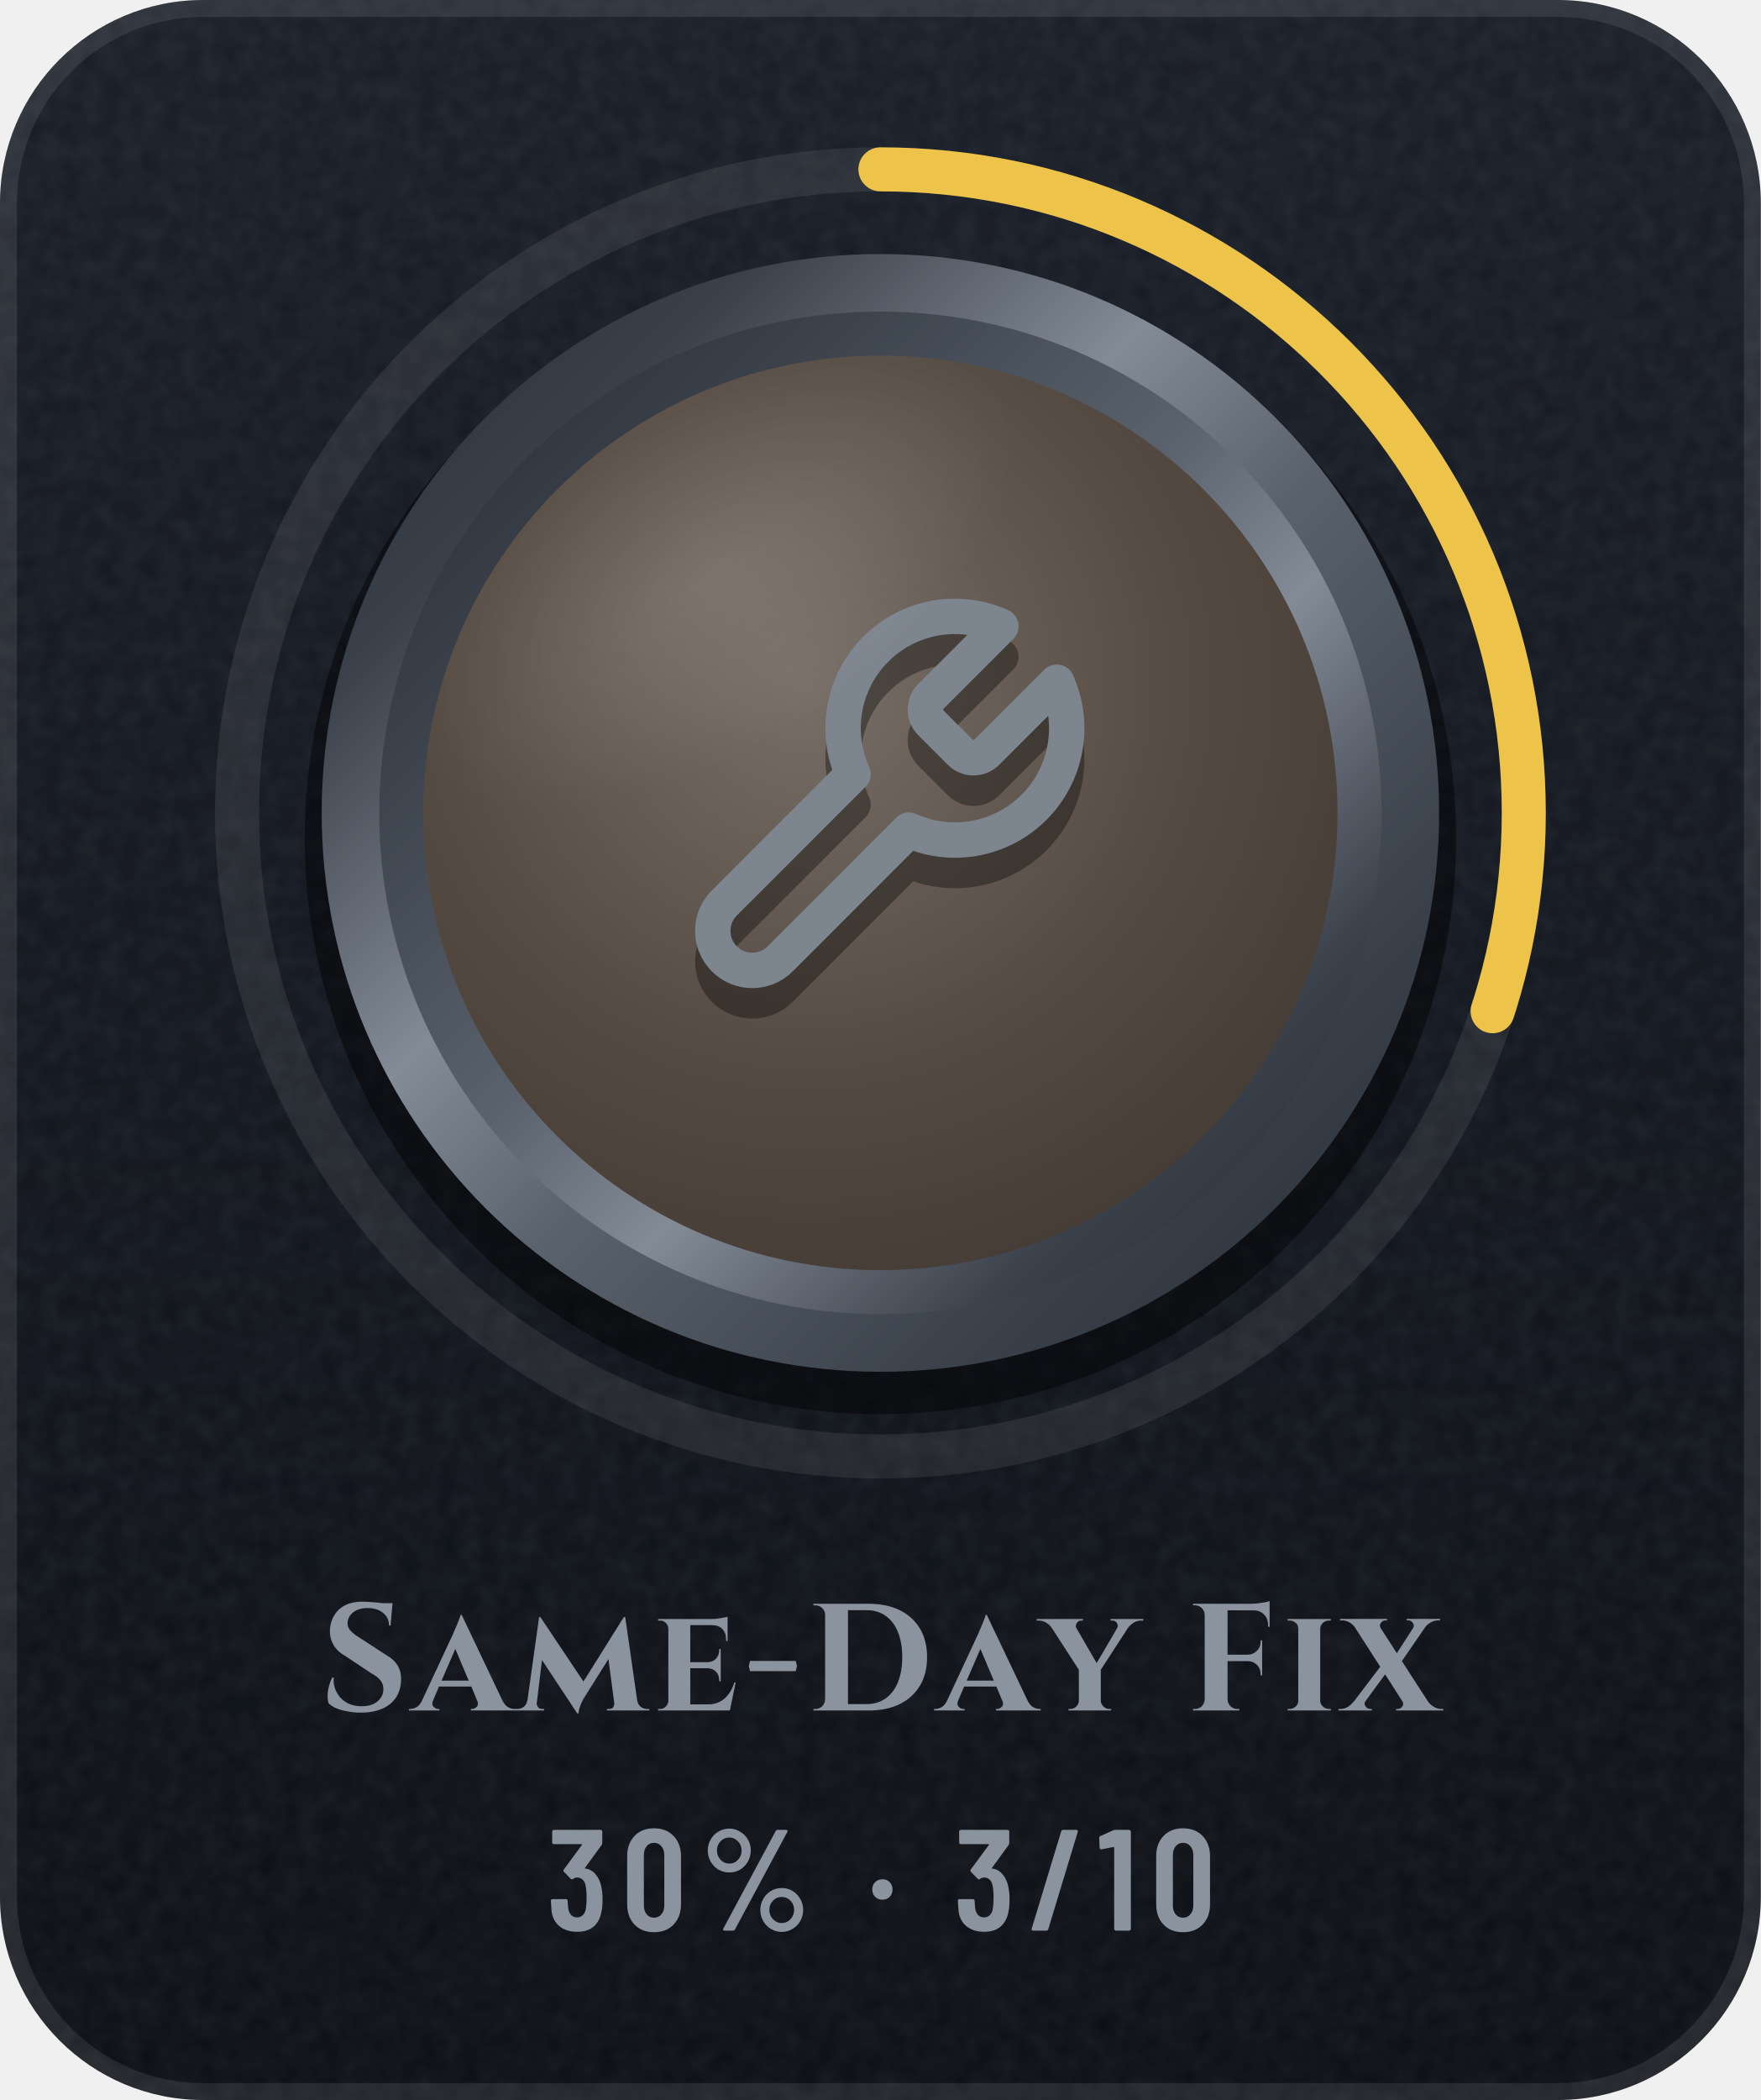
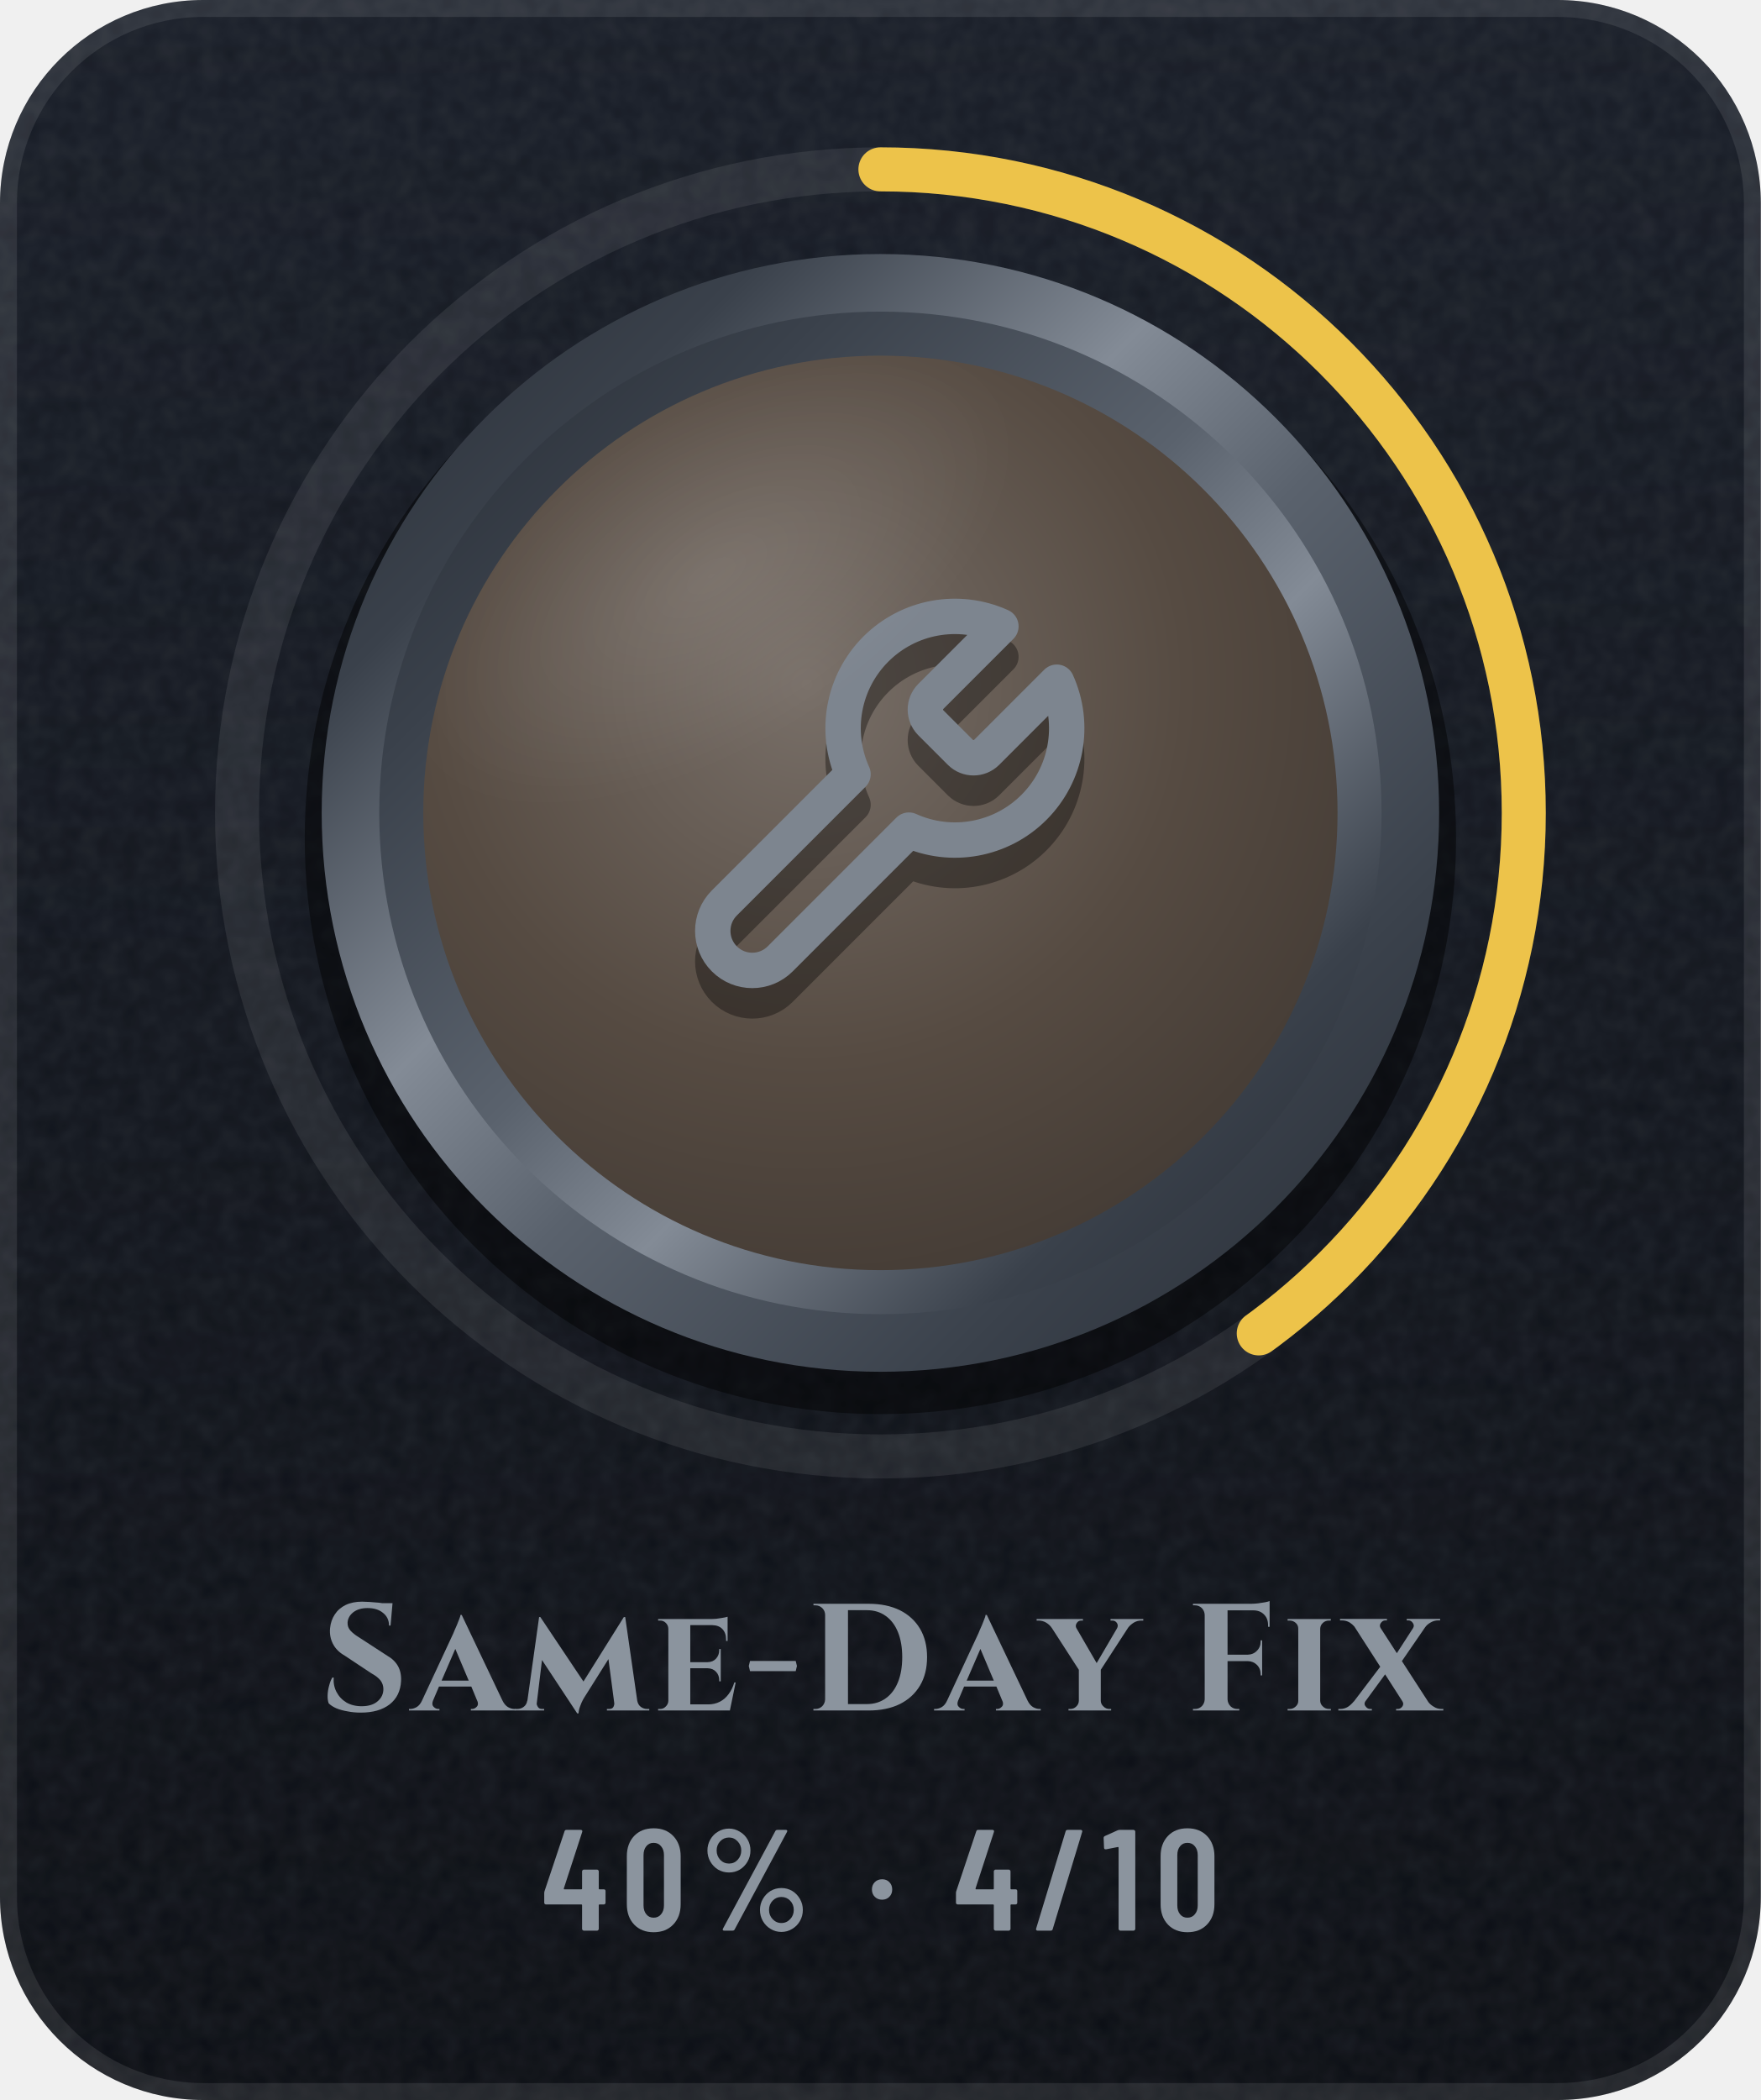
- <svg xmlns="http://www.w3.org/2000/svg" width="104" height="124" viewBox="0 0 104 124" role="img" aria-label="Same-Day Fix: 30% (3 of 10)">
+ <svg xmlns="http://www.w3.org/2000/svg" width="104" height="124" viewBox="0 0 104 124" role="img" aria-label="Same-Day Fix: 40% (4 of 10)">
  <defs>
    <linearGradient id="bg" x1="0" y1="0" x2="0" y2="1">
      <stop offset="0" stop-color="#171C26" />
      <stop offset="1" stop-color="#0A0D13" />
    </linearGradient>
    <clipPath id="card">
      <rect width="104" height="124" rx="12" />
    </clipPath>
    <filter id="grain" x="0" y="0" width="100%" height="100%">
      <feTurbulence type="fractalNoise" baseFrequency=".85" numOctaves="2" stitchTiles="stitch" />
      <feColorMatrix values="0 0 0 0 1 0 0 0 0 1 0 0 0 0 1 0 0 0 .07 0" />
    </filter>
    <radialGradient id="glow" cx=".5" cy=".5" r=".5">
      <stop offset="0" stop-color="#5A626D" stop-opacity="0" />
      <stop offset="1" stop-color="#5A626D" stop-opacity="0" />
    </radialGradient>
    <linearGradient id="mh" x1="0" y1="0" x2="1" y2="0">
      <stop offset="0" stop-color="#252A32" />
      <stop offset="0.2" stop-color="#3A414B" />
      <stop offset="0.4" stop-color="#838B96" />
      <stop offset="0.54" stop-color="#5A626D" />
      <stop offset="0.78" stop-color="#3A414B" />
      <stop offset="1" stop-color="#252A32" />
    </linearGradient>
    <linearGradient id="md" x1="0" y1="0" x2="1" y2="1">
      <stop offset="0" stop-color="#252A32" />
      <stop offset="0.2" stop-color="#3A414B" />
      <stop offset="0.4" stop-color="#838B96" />
      <stop offset="0.54" stop-color="#5A626D" />
      <stop offset="0.78" stop-color="#3A414B" />
      <stop offset="1" stop-color="#252A32" />
    </linearGradient>
    <linearGradient id="mdr" x1="1" y1="1" x2="0" y2="0">
      <stop offset="0" stop-color="#252A32" />
      <stop offset="0.2" stop-color="#3A414B" />
      <stop offset="0.4" stop-color="#838B96" />
      <stop offset="0.54" stop-color="#5A626D" />
      <stop offset="0.78" stop-color="#3A414B" />
      <stop offset="1" stop-color="#252A32" />
    </linearGradient>
    <linearGradient id="dia" x1="0" y1="0" x2="1" y2="0">
      <stop offset="0" stop-color="#6CCBFF" />
      <stop offset=".5" stop-color="#C4B2FF" />
      <stop offset="1" stop-color="#F29BDD" />
    </linearGradient>
    <linearGradient id="pb" x1="0" y1="0" x2="1" y2="0">
      <stop offset="0" stop-color="#8F5125" />
      <stop offset="1" stop-color="#F5C69A" />
    </linearGradient>
    <linearGradient id="shg" x1="0" y1="0" x2="1" y2="0">
      <stop offset="0" stop-color="#FFFFFF" stop-opacity="0" />
      <stop offset=".5" stop-color="#FFFFFF" stop-opacity=".6" />
      <stop offset="1" stop-color="#FFFFFF" stop-opacity="0" />
    </linearGradient>
    <radialGradient id="en" cx=".42" cy=".36" r=".75">
      <stop offset="0" stop-color="#786F68" />
      <stop offset=".55" stop-color="#564B42" />
      <stop offset="1" stop-color="#403832" />
    </radialGradient>
    <linearGradient id="ig" gradientUnits="userSpaceOnUse" x1="0" y1="34" x2="0" y2="62">
      <stop offset="0" stop-color="#7D858F" />
      <stop offset="1" stop-color="#4E5661" />
    </linearGradient>
    <radialGradient id="gl" cx=".5" cy=".5" r=".5">
      <stop offset="0" stop-color="#FFFFFF" stop-opacity=".45" />
      <stop offset="1" stop-color="#FFFFFF" stop-opacity="0" />
    </radialGradient>
    <clipPath id="fc">
      <circle cx="52" cy="48" r="27" />
    </clipPath>
  </defs>
  <g clip-path="url(#card)">
    <rect width="104" height="124" fill="url(#bg)" />
    <rect width="104" height="124" filter="url(#grain)" />
  </g>
  <rect x=".5" y=".5" width="103" height="123" rx="11.5" fill="none" stroke="#FFFFFF" stroke-opacity=".09" />
  <circle cx="52" cy="48" r="48" fill="url(#glow)" />
  <circle cx="52" cy="48" r="38" fill="none" stroke="#FFFFFF" stroke-opacity=".08" stroke-width="2.6" />
-   <circle cx="52" cy="48" r="38" fill="none" stroke="#EDC34A" stroke-width="2.6" stroke-linecap="round" stroke-dasharray="71.6 238.8" transform="rotate(-90 52 48)" />
+   <circle cx="52" cy="48" r="38" fill="none" stroke="#EDC34A" stroke-width="2.6" stroke-linecap="round" stroke-dasharray="95.5 238.8" transform="rotate(-90 52 48)" />
  <circle cx="52" cy="49.5" r="34" fill="#000000" fill-opacity=".45" />
  <circle cx="52" cy="48" r="33" fill="url(#md)" />
  <circle cx="52" cy="48" r="29.6" fill="url(#mdr)" />
  <circle cx="52" cy="48" r="27" fill="url(#en)" />
  <g transform="translate(38.8 36) scale(1.1)" fill="none" stroke="#000000" stroke-width="1.9" stroke-linecap="round" stroke-linejoin="round" stroke-opacity=".35">
    <path d="M14.7 6.3a1 1 0 0 0 0 1.4l1.6 1.6a1 1 0 0 0 1.4 0l3.77-3.77a6 6 0 0 1-7.94 7.94l-6.91 6.91a2.12 2.12 0 0 1-3-3l6.91-6.91a6 6 0 0 1 7.94-7.94l-3.76 3.76z" />
  </g>
  <g transform="translate(38.8 34.2) scale(1.1)" fill="none" stroke="url(#ig)" stroke-width="1.9" stroke-linecap="round" stroke-linejoin="round">
    <path d="M14.7 6.3a1 1 0 0 0 0 1.4l1.6 1.6a1 1 0 0 0 1.4 0l3.77-3.77a6 6 0 0 1-7.94 7.94l-6.91 6.91a2.12 2.12 0 0 1-3-3l6.91-6.91a6 6 0 0 1 7.94-7.94l-3.76 3.76z" />
  </g>
  <g clip-path="url(#fc)">
    <ellipse cx="42" cy="34" rx="20" ry="10" transform="rotate(-32 42 34)" fill="url(#gl)" opacity=".25" />
  </g>
  <g transform="translate(18.9 101) scale(0.009 -0.009)" fill="#8B949E">
    <use href="#s83" x="0" />
    <use href="#s97" x="611" />
    <use href="#s109" x="1289" />
    <use href="#s101" x="2185" />
    <use href="#s45" x="2782" />
    <use href="#s68" x="3196" />
    <use href="#s97" x="4057" />
    <use href="#s121" x="4734" />
    <use href="#s70" x="5687" />
    <use href="#s105" x="6316" />
    <use href="#s120" x="6702" />
  </g>
-   <g transform="translate(32.3 114) scale(0.0085 -0.0085)" fill="#8B949E">
-     <use href="#m51" x="0" />
-     <use href="#m48" x="520" />
-     <use href="#m37" x="1064" />
-     <use href="#m183" x="2224" />
-     <use href="#m51" x="2828" />
-     <use href="#m47" x="3348" />
-     <use href="#m49" x="3828" />
-     <use href="#m48" x="4196" />
+   <g transform="translate(32 114) scale(0.0085 -0.0085)" fill="#8B949E">
+     <use href="#m52" x="0" />
+     <use href="#m48" x="553" />
+     <use href="#m37" x="1097" />
+     <use href="#m183" x="2257" />
+     <use href="#m52" x="2861" />
+     <use href="#m47" x="3414" />
+     <use href="#m49" x="3894" />
+     <use href="#m48" x="4262" />
  </g>
  <defs>
    <path id="m37" d="M54 557Q54 598 74 633Q94 668 128 688Q163 709 204 709Q244 709 278 688Q313 668 333 633Q353 598 353 557Q353 515 333 480Q313 445 279 424Q245 404 204 404Q163 404 128 424Q94 445 74 480Q54 515 54 557ZM162 14 526 692Q530 700 541 700H599Q606 700 608 696Q610 692 607 686L243 8Q239 0 228 0H170Q163 0 161 4Q159 8 162 14ZM289 557Q289 594 264 620Q239 647 204 647Q168 647 143 621Q118 595 118 557Q118 519 143 492Q168 466 204 466Q240 466 264 492Q289 519 289 557ZM419 144Q419 185 439 220Q459 255 493 276Q527 296 568 296Q609 296 643 276Q677 255 697 220Q717 185 717 144Q717 102 697 67Q677 32 643 12Q609 -9 568 -9Q527 -9 493 12Q459 32 439 67Q419 102 419 144ZM654 144Q654 182 629 208Q604 234 568 234Q532 234 507 208Q482 182 482 144Q482 106 507 80Q532 53 568 53Q604 53 629 80Q654 106 654 144Z" />
    <path id="m47" d="M21 14 226 690Q229 700 239 700H331Q337 700 340 696Q343 692 341 686L136 10Q133 0 123 0H31Q25 0 22 4Q19 8 21 14Z" />
    <path id="m48" d="M38 183V517Q38 604 89 658Q140 711 224 711Q309 711 360 658Q412 604 412 517V183Q412 96 360 42Q309 -11 224 -11Q140 -11 89 42Q38 96 38 183ZM296 176V524Q296 563 276 586Q257 610 224 610Q192 610 173 586Q154 563 154 524V176Q154 137 173 114Q192 90 224 90Q257 90 276 114Q296 137 296 176Z" />
    <path id="m49" d="M122 700H218Q223 700 226 696Q230 693 230 688V12Q230 7 226 4Q223 0 218 0H126Q121 0 118 4Q114 7 114 12V576Q114 578 112 580Q111 582 109 581L27 565H24Q13 565 13 576L10 643Q10 653 18 657L107 697Q114 700 122 700Z" />
-     <path id="m51" d="M387 218Q387 169 380 134Q368 66 326 29Q283 -8 210 -8Q134 -8 86 32Q38 73 32 143Q30 165 28 207Q28 219 40 219H132Q144 219 144 207Q146 173 148 156Q153 125 169 108Q185 92 210 92Q234 92 250 108Q266 123 271 152Q276 182 276 230Q276 281 269 315Q263 341 248 355Q233 369 210 369Q195 369 183 360Q177 356 174 356Q172 356 166 360L119 408Q115 412 115 417Q115 421 118 425L243 595Q245 597 244 599Q242 601 239 601H49Q44 601 40 604Q37 608 37 613V688Q37 693 40 696Q44 700 49 700H373Q378 700 382 696Q385 693 385 688V609Q385 602 380 594L266 438Q262 432 268 431Q309 426 338 392Q368 358 378 307Q387 267 387 218Z" />
+     <path id="m52" d="M443 275V194Q443 189 440 186Q436 182 431 182H401Q396 182 396 177V12Q396 7 392 4Q389 0 384 0H292Q287 0 284 4Q280 7 280 12V177Q280 182 275 182H29Q24 182 20 186Q17 189 17 194V259Q17 268 19 274L158 690Q161 700 171 700H271Q277 700 280 696Q283 693 281 686L153 293Q152 287 157 287H275Q280 287 280 292V412Q280 417 284 420Q287 424 292 424H384Q389 424 392 420Q396 417 396 412V292Q396 287 401 287H431Q436 287 440 284Q443 280 443 275Z" />
    <path id="m183" d="M37 286Q37 317 57 337Q77 357 108 357Q139 357 158 337Q178 317 178 286Q178 255 158 235Q138 215 108 215Q77 215 57 235Q37 255 37 286Z" />
    <path id="s45" d="M40 325H340L348 292L340 258H40L32 292Z" />
    <path id="s68" d="M405 700Q523 700 609 658Q695 615 742 536Q788 458 788 350Q788 242 742 164Q695 85 609 42Q523 0 405 0H42V10H55Q81 10 100 28Q118 47 119 73V627Q119 653 100 672Q81 690 55 690H43L42 700ZM269 658V42H393Q465 42 517 80Q569 117 597 186Q625 255 625 350Q625 445 597 514Q569 583 517 620Q465 658 393 658Z" />
    <path id="s70" d="M496 460V230H486V238Q486 275 462 299Q438 323 401 324H269V73Q270 47 288 28Q307 10 333 10H346V0H42V10H55Q81 10 100 28Q118 47 119 73V627Q118 653 100 672Q81 690 55 690H42V700H423Q445 700 470 703Q494 706 515 710Q536 714 545 718V549H535V559Q535 604 508 630Q482 657 437 657H269V366H401Q438 367 462 392Q486 416 486 453V460Z" />
    <path id="s83" d="M277 714Q297 714 326 712Q356 710 388 707Q399 705 409 704H476L475 692Q475 692 475 692L463 557H453Q453 609 414 640Q376 672 312 672Q254 672 218 644Q183 616 181 576Q180 546 200 524Q220 502 251 483L442 359Q488 333 512 291Q535 249 532 193Q527 95 457 40Q387 -14 267 -14Q223 -14 182 -6Q140 1 108 14Q76 28 57 47Q49 69 50 100Q51 131 60 163Q68 195 81 216H90Q86 165 108 122Q131 78 174 52Q218 27 278 28Q344 29 380 62Q416 94 416 140Q416 171 398 196Q379 221 337 244L162 360Q109 390 85 437Q61 484 66 539Q71 591 97 630Q123 670 168 692Q214 714 277 714Z" />
    <path id="s97" d="M319 627 586 66Q601 35 623 22Q645 10 665 10H673V0H379V10H387Q404 10 418 25Q429 36 424 56L382 157H170L130 63Q121 38 134 25Q148 10 165 10H173V0H-27V10H-19Q1 10 23 22Q45 35 59 66L264 506Q266 512 273 528Q280 543 288 562Q296 582 303 600Q310 617 311 627ZM187 196H365L277 404Z" />
    <path id="s101" d="M543 184 505 0H34V10H47Q69 10 84 26Q100 41 101 63V537Q100 560 84 575Q69 590 47 590H34V600H385Q414 600 446 606Q478 611 490 615V456H480V465Q480 509 456 534Q433 559 389 560H245V317H359Q394 318 414 340Q435 363 435 396V403H445V191H435V199Q435 232 414 254Q394 276 359 277H245V40H363Q406 40 440 58Q473 75 497 108Q521 140 534 184Z" />
    <path id="s105" d="M104 63V537Q104 560 87 575Q70 590 46 590H34V600H318L317 590H306Q282 590 266 575Q249 560 248 537V63Q249 41 266 26Q282 10 306 10H318V0H34V10H47Q70 10 87 26Q104 41 104 63Z" />
    <path id="s109" d="M705 613H714L793 64Q798 38 816 24Q835 10 858 10H872V0H594V10H608Q630 10 637 24Q644 39 642 50L604 337L444 83L435 67Q426 50 418 27Q409 4 408 -19H399L168 331L133 43Q134 35 140 25Q148 10 168 10H182V0H-8V10H5Q30 10 48 24Q67 38 71 64H72L149 613H157L440 190Z" />
    <path id="s120" d="M401 61 288 237 157 58Q148 41 160 27Q172 10 190 10H201V0H-19V10H-7Q21 10 44 24Q66 39 82 59H83L256 287L86 551Q74 565 56 577Q32 591 4 591H-8V601H300V591H289Q272 591 260 574Q248 557 259 540L365 376L471 540Q482 557 470 574Q459 591 441 591H430V601H649V591H636Q609 591 586 577Q563 564 550 545L398 324L572 55Q585 38 607 25Q630 10 658 10H670V0H360V10H371Q389 10 401 26Q413 43 401 61Z" />
    <path id="s121" d="M496 538Q507 557 496 574Q485 590 466 590H454V600H669V590H656Q629 590 606 576Q584 562 570 544L390 267V63Q391 41 408 26Q424 10 446 10H458V0H178V10H190Q213 10 229 26Q245 41 246 63V267L69 541Q55 562 32 576Q9 590 -19 590H-31V600H273V590H262Q242 590 232 573Q222 558 229 542L363 311L496 538Z" />
  </defs>
</svg>
